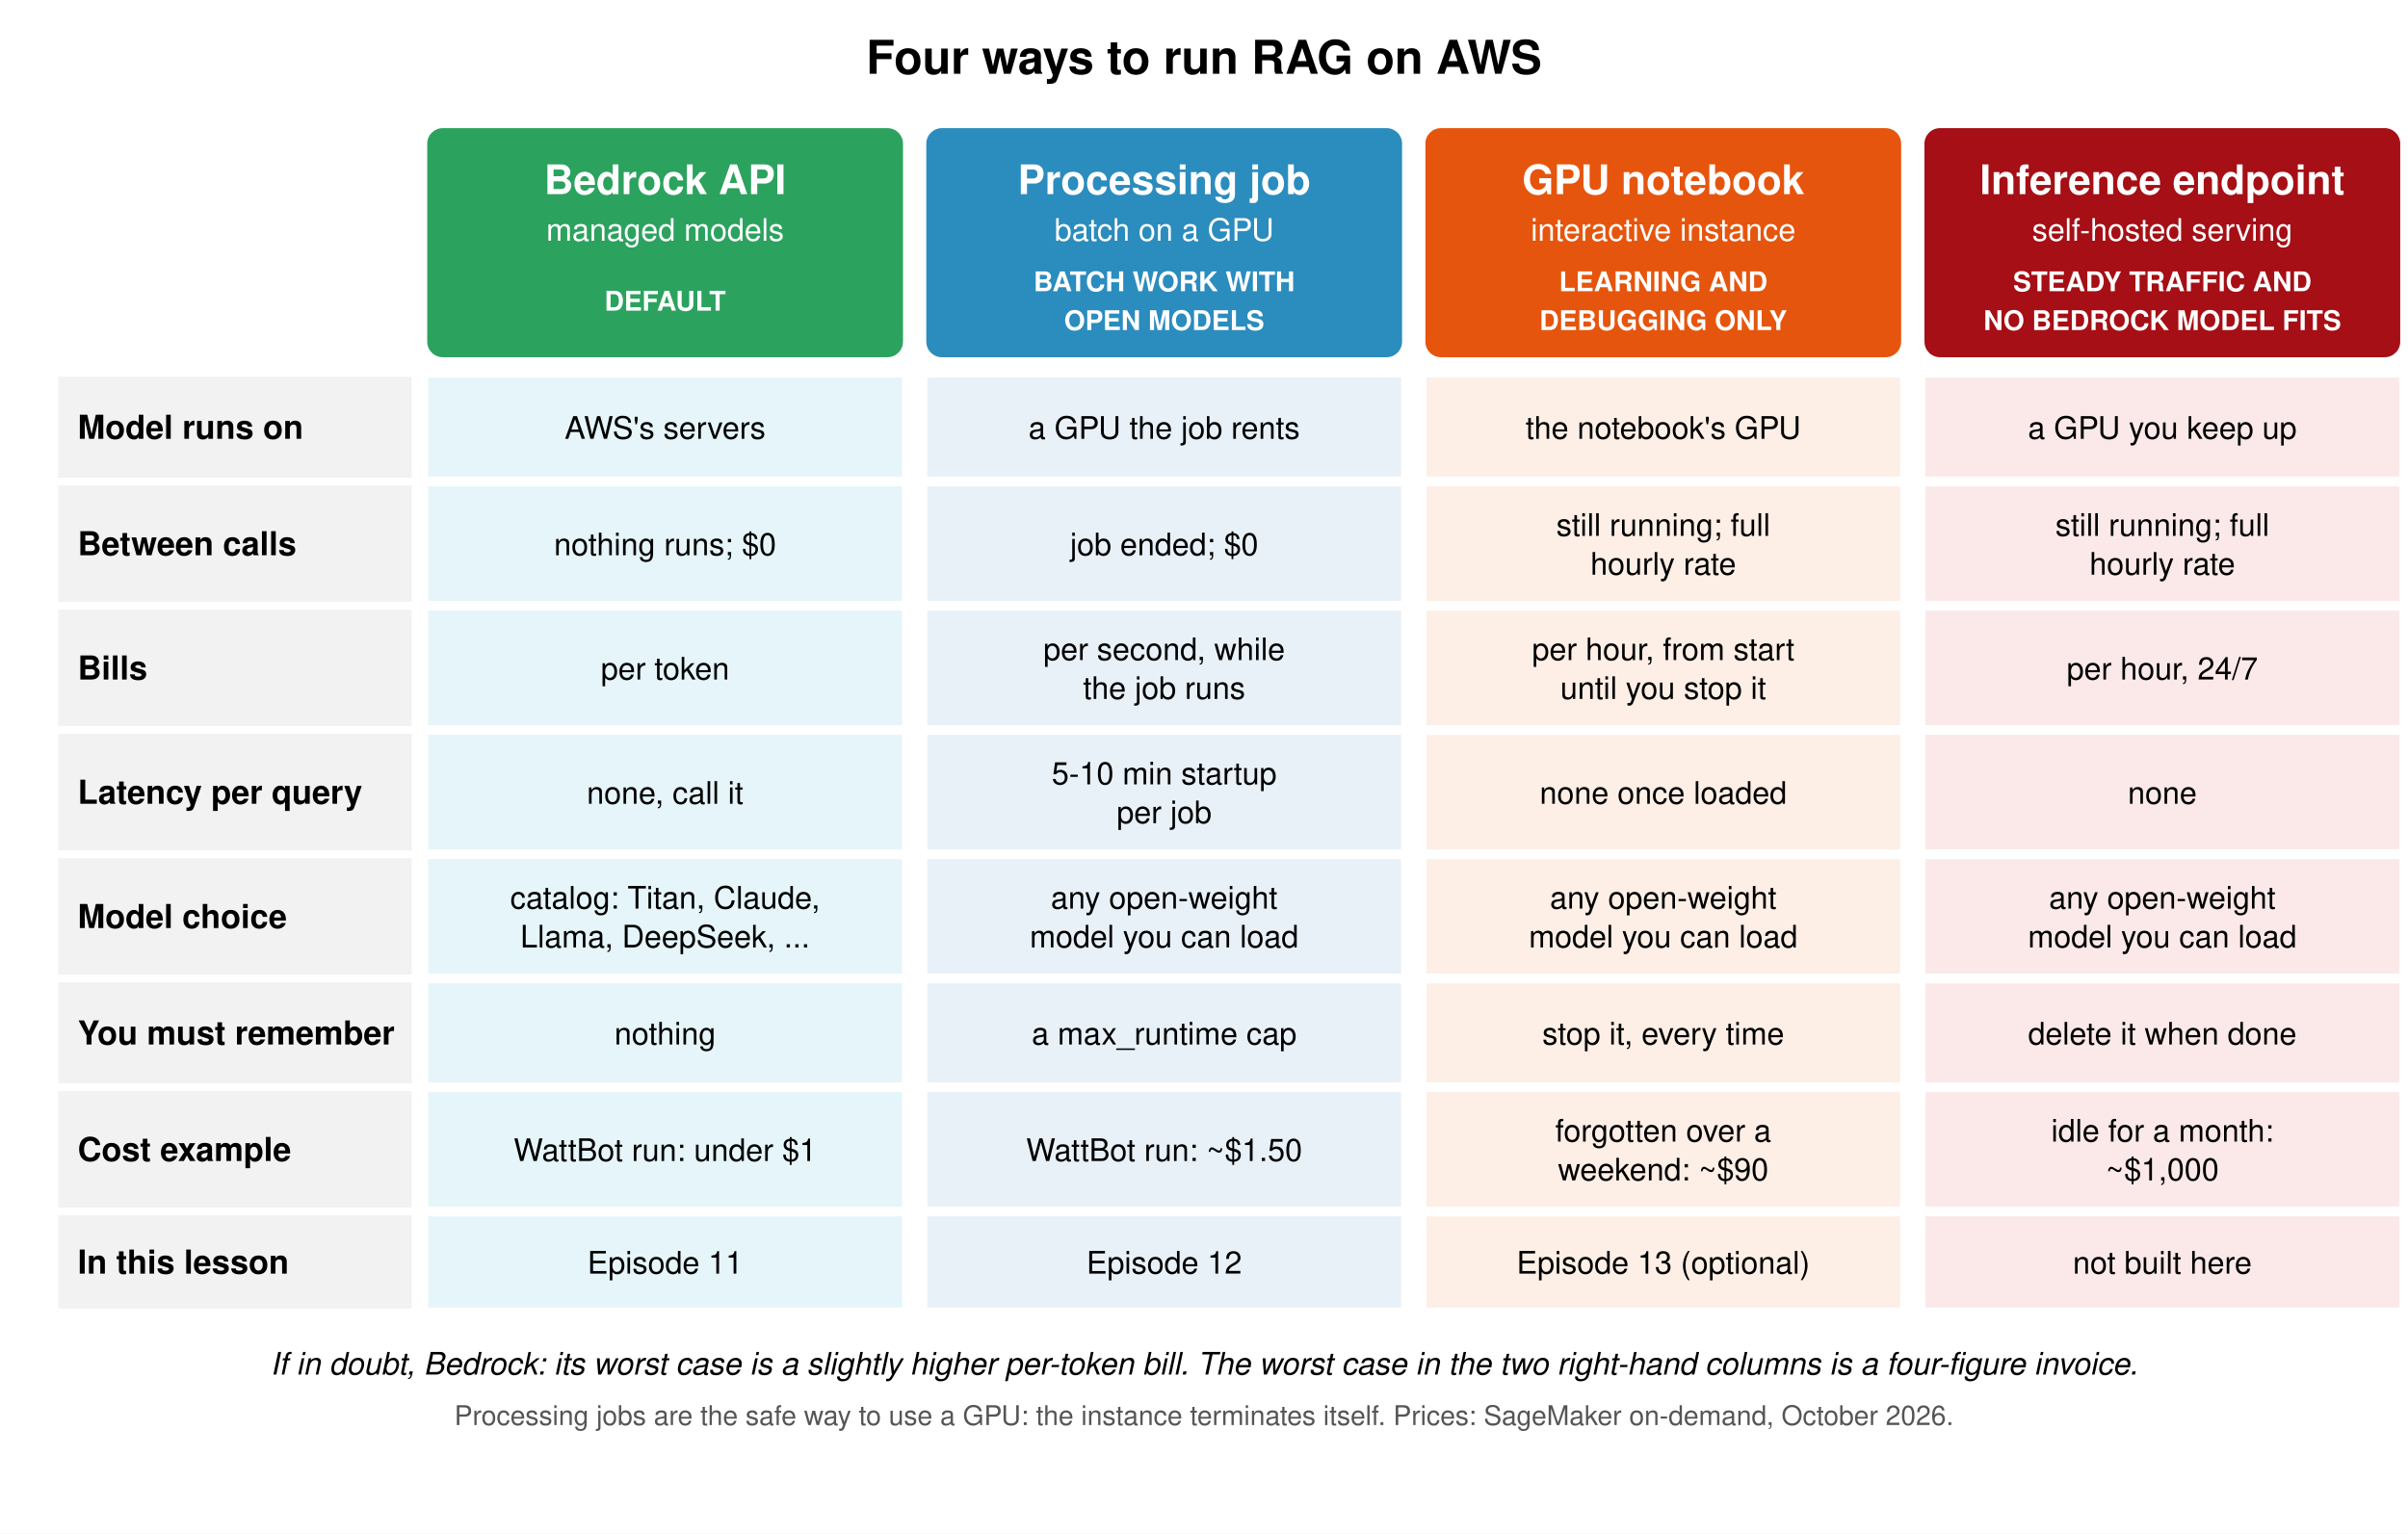
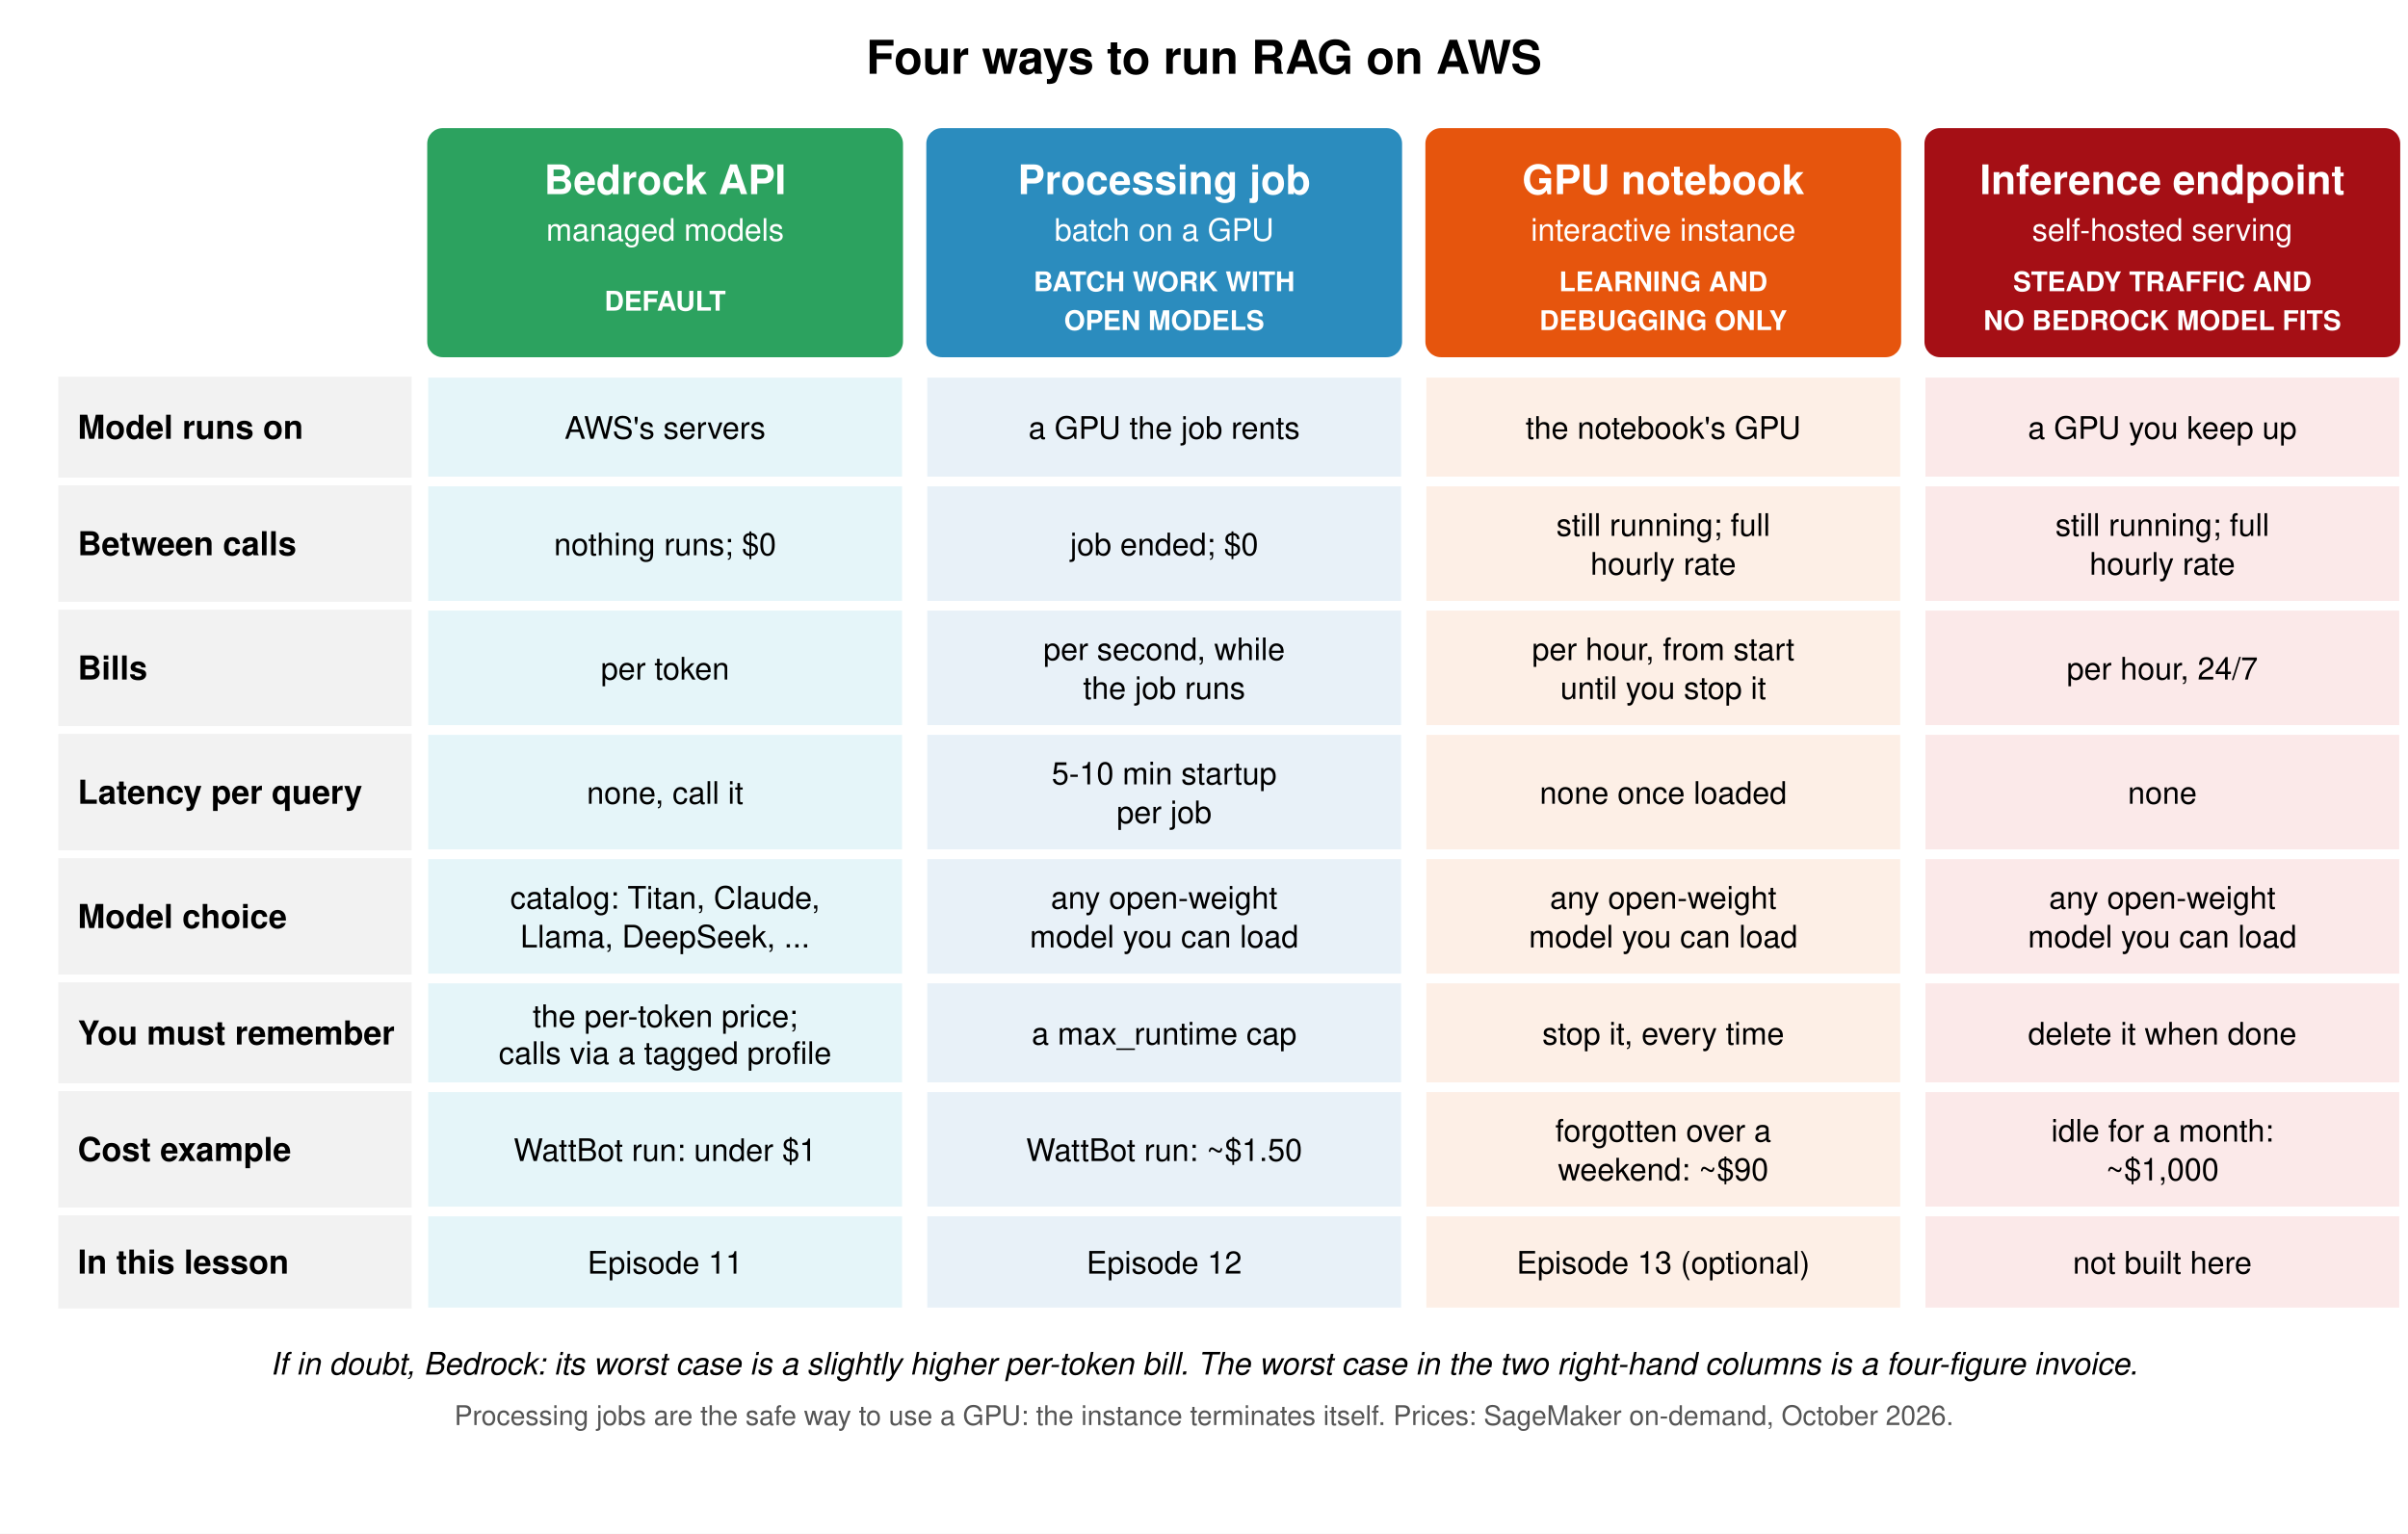
<svg xmlns="http://www.w3.org/2000/svg" width="1240" height="790" viewBox="0 0 1240 790" font-family="Helvetica, Arial, sans-serif" font-size="17">
  <rect width="1240" height="790" fill="#ffffff" />
  <text x="620.0" y="38" text-anchor="middle" font-weight="bold" font-size="24">Four ways to run RAG on AWS</text>
  <rect x="220" y="66" width="245" height="118" rx="8" fill="#2ca25f" />
  <text x="342.5" y="100" text-anchor="middle" font-weight="bold" font-size="21" fill="#ffffff">Bedrock API</text>
  <text x="342.5" y="124" text-anchor="middle" font-size="16" fill="#ffffff">managed models</text>
  <text x="342.5" y="160" text-anchor="middle" font-size="14" font-weight="bold" fill="#ffffff">DEFAULT</text>
  <rect x="477" y="66" width="245" height="118" rx="8" fill="#2b8cbe" />
  <text x="599.5" y="100" text-anchor="middle" font-weight="bold" font-size="21" fill="#ffffff">Processing job</text>
  <text x="599.5" y="124" text-anchor="middle" font-size="16" fill="#ffffff">batch on a GPU</text>
  <text x="599.5" y="150" text-anchor="middle" font-size="14" font-weight="bold" fill="#ffffff">BATCH WORK WITH</text>
  <text x="599.5" y="170" text-anchor="middle" font-size="14" font-weight="bold" fill="#ffffff">OPEN MODELS</text>
  <rect x="734" y="66" width="245" height="118" rx="8" fill="#e6550d" />
  <text x="856.5" y="100" text-anchor="middle" font-weight="bold" font-size="21" fill="#ffffff">GPU notebook</text>
  <text x="856.5" y="124" text-anchor="middle" font-size="16" fill="#ffffff">interactive instance</text>
  <text x="856.5" y="150" text-anchor="middle" font-size="14" font-weight="bold" fill="#ffffff">LEARNING AND</text>
  <text x="856.5" y="170" text-anchor="middle" font-size="14" font-weight="bold" fill="#ffffff">DEBUGGING ONLY</text>
  <rect x="991" y="66" width="245" height="118" rx="8" fill="#a50f15" />
  <text x="1113.5" y="100" text-anchor="middle" font-weight="bold" font-size="21" fill="#ffffff">Inference endpoint</text>
  <text x="1113.5" y="124" text-anchor="middle" font-size="16" fill="#ffffff">self-hosted serving</text>
  <text x="1113.5" y="150" text-anchor="middle" font-size="14" font-weight="bold" fill="#ffffff">STEADY TRAFFIC AND</text>
  <text x="1113.5" y="170" text-anchor="middle" font-size="14" font-weight="bold" fill="#ffffff">NO BEDROCK MODEL FITS</text>
  <rect x="30" y="194" width="182" height="52" fill="#f2f2f2" />
  <text x="40" y="226" font-weight="bold" font-size="17">Model runs on</text>
  <rect x="220" y="194" width="245" height="52" fill="#e5f5f9" stroke="#ffffff" />
  <text x="342.5" y="226" text-anchor="middle" font-size="16">AWS's servers</text>
  <rect x="477" y="194" width="245" height="52" fill="#e8f1f8" stroke="#ffffff" />
  <text x="599.5" y="226" text-anchor="middle" font-size="16">a GPU the job rents</text>
  <rect x="734" y="194" width="245" height="52" fill="#fdefe6" stroke="#ffffff" />
  <text x="856.5" y="226" text-anchor="middle" font-size="16">the notebook's GPU</text>
  <rect x="991" y="194" width="245" height="52" fill="#fbe9e9" stroke="#ffffff" />
  <text x="1113.5" y="226" text-anchor="middle" font-size="16">a GPU you keep up</text>
  <rect x="30" y="250" width="182" height="60" fill="#f2f2f2" />
  <text x="40" y="286" font-weight="bold" font-size="17">Between calls</text>
  <rect x="220" y="250" width="245" height="60" fill="#e5f5f9" stroke="#ffffff" />
  <text x="342.5" y="286" text-anchor="middle" font-size="16">nothing runs; $0</text>
  <rect x="477" y="250" width="245" height="60" fill="#e8f1f8" stroke="#ffffff" />
  <text x="599.5" y="286" text-anchor="middle" font-size="16">job ended; $0</text>
  <rect x="734" y="250" width="245" height="60" fill="#fdefe6" stroke="#ffffff" />
  <text x="856.5" y="276" text-anchor="middle" font-size="16">still running; full</text>
  <text x="856.5" y="296" text-anchor="middle" font-size="16">hourly rate</text>
  <rect x="991" y="250" width="245" height="60" fill="#fbe9e9" stroke="#ffffff" />
  <text x="1113.5" y="276" text-anchor="middle" font-size="16">still running; full</text>
  <text x="1113.5" y="296" text-anchor="middle" font-size="16">hourly rate</text>
  <rect x="30" y="314" width="182" height="60" fill="#f2f2f2" />
  <text x="40" y="350" font-weight="bold" font-size="17">Bills</text>
  <rect x="220" y="314" width="245" height="60" fill="#e5f5f9" stroke="#ffffff" />
  <text x="342.5" y="350" text-anchor="middle" font-size="16">per token</text>
  <rect x="477" y="314" width="245" height="60" fill="#e8f1f8" stroke="#ffffff" />
  <text x="599.5" y="340" text-anchor="middle" font-size="16">per second, while</text>
  <text x="599.5" y="360" text-anchor="middle" font-size="16">the job runs</text>
  <rect x="734" y="314" width="245" height="60" fill="#fdefe6" stroke="#ffffff" />
  <text x="856.5" y="340" text-anchor="middle" font-size="16">per hour, from start</text>
  <text x="856.5" y="360" text-anchor="middle" font-size="16">until you stop it</text>
  <rect x="991" y="314" width="245" height="60" fill="#fbe9e9" stroke="#ffffff" />
  <text x="1113.5" y="350" text-anchor="middle" font-size="16">per hour, 24/7</text>
  <rect x="30" y="378" width="182" height="60" fill="#f2f2f2" />
  <text x="40" y="414" font-weight="bold" font-size="17">Latency per query</text>
  <rect x="220" y="378" width="245" height="60" fill="#e5f5f9" stroke="#ffffff" />
  <text x="342.5" y="414" text-anchor="middle" font-size="16">none, call it</text>
  <rect x="477" y="378" width="245" height="60" fill="#e8f1f8" stroke="#ffffff" />
  <text x="599.5" y="404" text-anchor="middle" font-size="16">5-10 min startup</text>
  <text x="599.5" y="424" text-anchor="middle" font-size="16">per job</text>
  <rect x="734" y="378" width="245" height="60" fill="#fdefe6" stroke="#ffffff" />
  <text x="856.5" y="414" text-anchor="middle" font-size="16">none once loaded</text>
  <rect x="991" y="378" width="245" height="60" fill="#fbe9e9" stroke="#ffffff" />
  <text x="1113.5" y="414" text-anchor="middle" font-size="16">none</text>
  <rect x="30" y="442" width="182" height="60" fill="#f2f2f2" />
  <text x="40" y="478" font-weight="bold" font-size="17">Model choice</text>
  <rect x="220" y="442" width="245" height="60" fill="#e5f5f9" stroke="#ffffff" />
  <text x="342.5" y="468" text-anchor="middle" font-size="16">catalog: Titan, Claude,</text>
  <text x="342.5" y="488" text-anchor="middle" font-size="16">Llama, DeepSeek, ...</text>
  <rect x="477" y="442" width="245" height="60" fill="#e8f1f8" stroke="#ffffff" />
  <text x="599.5" y="468" text-anchor="middle" font-size="16">any open-weight</text>
  <text x="599.5" y="488" text-anchor="middle" font-size="16">model you can load</text>
  <rect x="734" y="442" width="245" height="60" fill="#fdefe6" stroke="#ffffff" />
  <text x="856.5" y="468" text-anchor="middle" font-size="16">any open-weight</text>
  <text x="856.5" y="488" text-anchor="middle" font-size="16">model you can load</text>
  <rect x="991" y="442" width="245" height="60" fill="#fbe9e9" stroke="#ffffff" />
  <text x="1113.5" y="468" text-anchor="middle" font-size="16">any open-weight</text>
  <text x="1113.5" y="488" text-anchor="middle" font-size="16">model you can load</text>
  <rect x="30" y="506" width="182" height="52" fill="#f2f2f2" />
  <text x="40" y="538" font-weight="bold" font-size="17">You must remember</text>
  <rect x="220" y="506" width="245" height="52" fill="#e5f5f9" stroke="#ffffff" />
-   <text x="342.5" y="538" text-anchor="middle" font-size="16">nothing</text>
+   <text x="342.5" y="529" text-anchor="middle" font-size="16">the per-token price;</text>
+   <text x="342.5" y="548" text-anchor="middle" font-size="16">calls via a tagged profile</text>
  <rect x="477" y="506" width="245" height="52" fill="#e8f1f8" stroke="#ffffff" />
  <text x="599.5" y="538" text-anchor="middle" font-size="16">a max_runtime cap</text>
  <rect x="734" y="506" width="245" height="52" fill="#fdefe6" stroke="#ffffff" />
  <text x="856.5" y="538" text-anchor="middle" font-size="16">stop it, every time</text>
  <rect x="991" y="506" width="245" height="52" fill="#fbe9e9" stroke="#ffffff" />
  <text x="1113.5" y="538" text-anchor="middle" font-size="16">delete it when done</text>
  <rect x="30" y="562" width="182" height="60" fill="#f2f2f2" />
  <text x="40" y="598" font-weight="bold" font-size="17">Cost example</text>
  <rect x="220" y="562" width="245" height="60" fill="#e5f5f9" stroke="#ffffff" />
  <text x="342.5" y="598" text-anchor="middle" font-size="16">WattBot run: under $1</text>
  <rect x="477" y="562" width="245" height="60" fill="#e8f1f8" stroke="#ffffff" />
  <text x="599.5" y="598" text-anchor="middle" font-size="16">WattBot run: ~$1.50</text>
  <rect x="734" y="562" width="245" height="60" fill="#fdefe6" stroke="#ffffff" />
  <text x="856.5" y="588" text-anchor="middle" font-size="16">forgotten over a</text>
  <text x="856.5" y="608" text-anchor="middle" font-size="16">weekend: ~$90</text>
  <rect x="991" y="562" width="245" height="60" fill="#fbe9e9" stroke="#ffffff" />
  <text x="1113.5" y="588" text-anchor="middle" font-size="16">idle for a month:</text>
  <text x="1113.5" y="608" text-anchor="middle" font-size="16">~$1,000</text>
  <rect x="30" y="626" width="182" height="48" fill="#f2f2f2" />
  <text x="40" y="656" font-weight="bold" font-size="17">In this lesson</text>
  <rect x="220" y="626" width="245" height="48" fill="#e5f5f9" stroke="#ffffff" />
  <text x="342.5" y="656" text-anchor="middle" font-size="16">Episode 11</text>
  <rect x="477" y="626" width="245" height="48" fill="#e8f1f8" stroke="#ffffff" />
  <text x="599.5" y="656" text-anchor="middle" font-size="16">Episode 12</text>
  <rect x="734" y="626" width="245" height="48" fill="#fdefe6" stroke="#ffffff" />
  <text x="856.5" y="656" text-anchor="middle" font-size="16">Episode 13 (optional)</text>
  <rect x="991" y="626" width="245" height="48" fill="#fbe9e9" stroke="#ffffff" />
  <text x="1113.5" y="656" text-anchor="middle" font-size="16">not built here</text>
  <text x="620.0" y="708" text-anchor="middle" font-size="16" font-style="italic">If in doubt, Bedrock: its worst case is a slightly higher per-token bill. The worst case in the two right-hand columns is a four-figure invoice.</text>
  <text x="620.0" y="734" text-anchor="middle" font-size="14" fill="#555">Processing jobs are the safe way to use a GPU: the instance terminates itself. Prices: SageMaker on-demand, October 2026.</text>
</svg>
